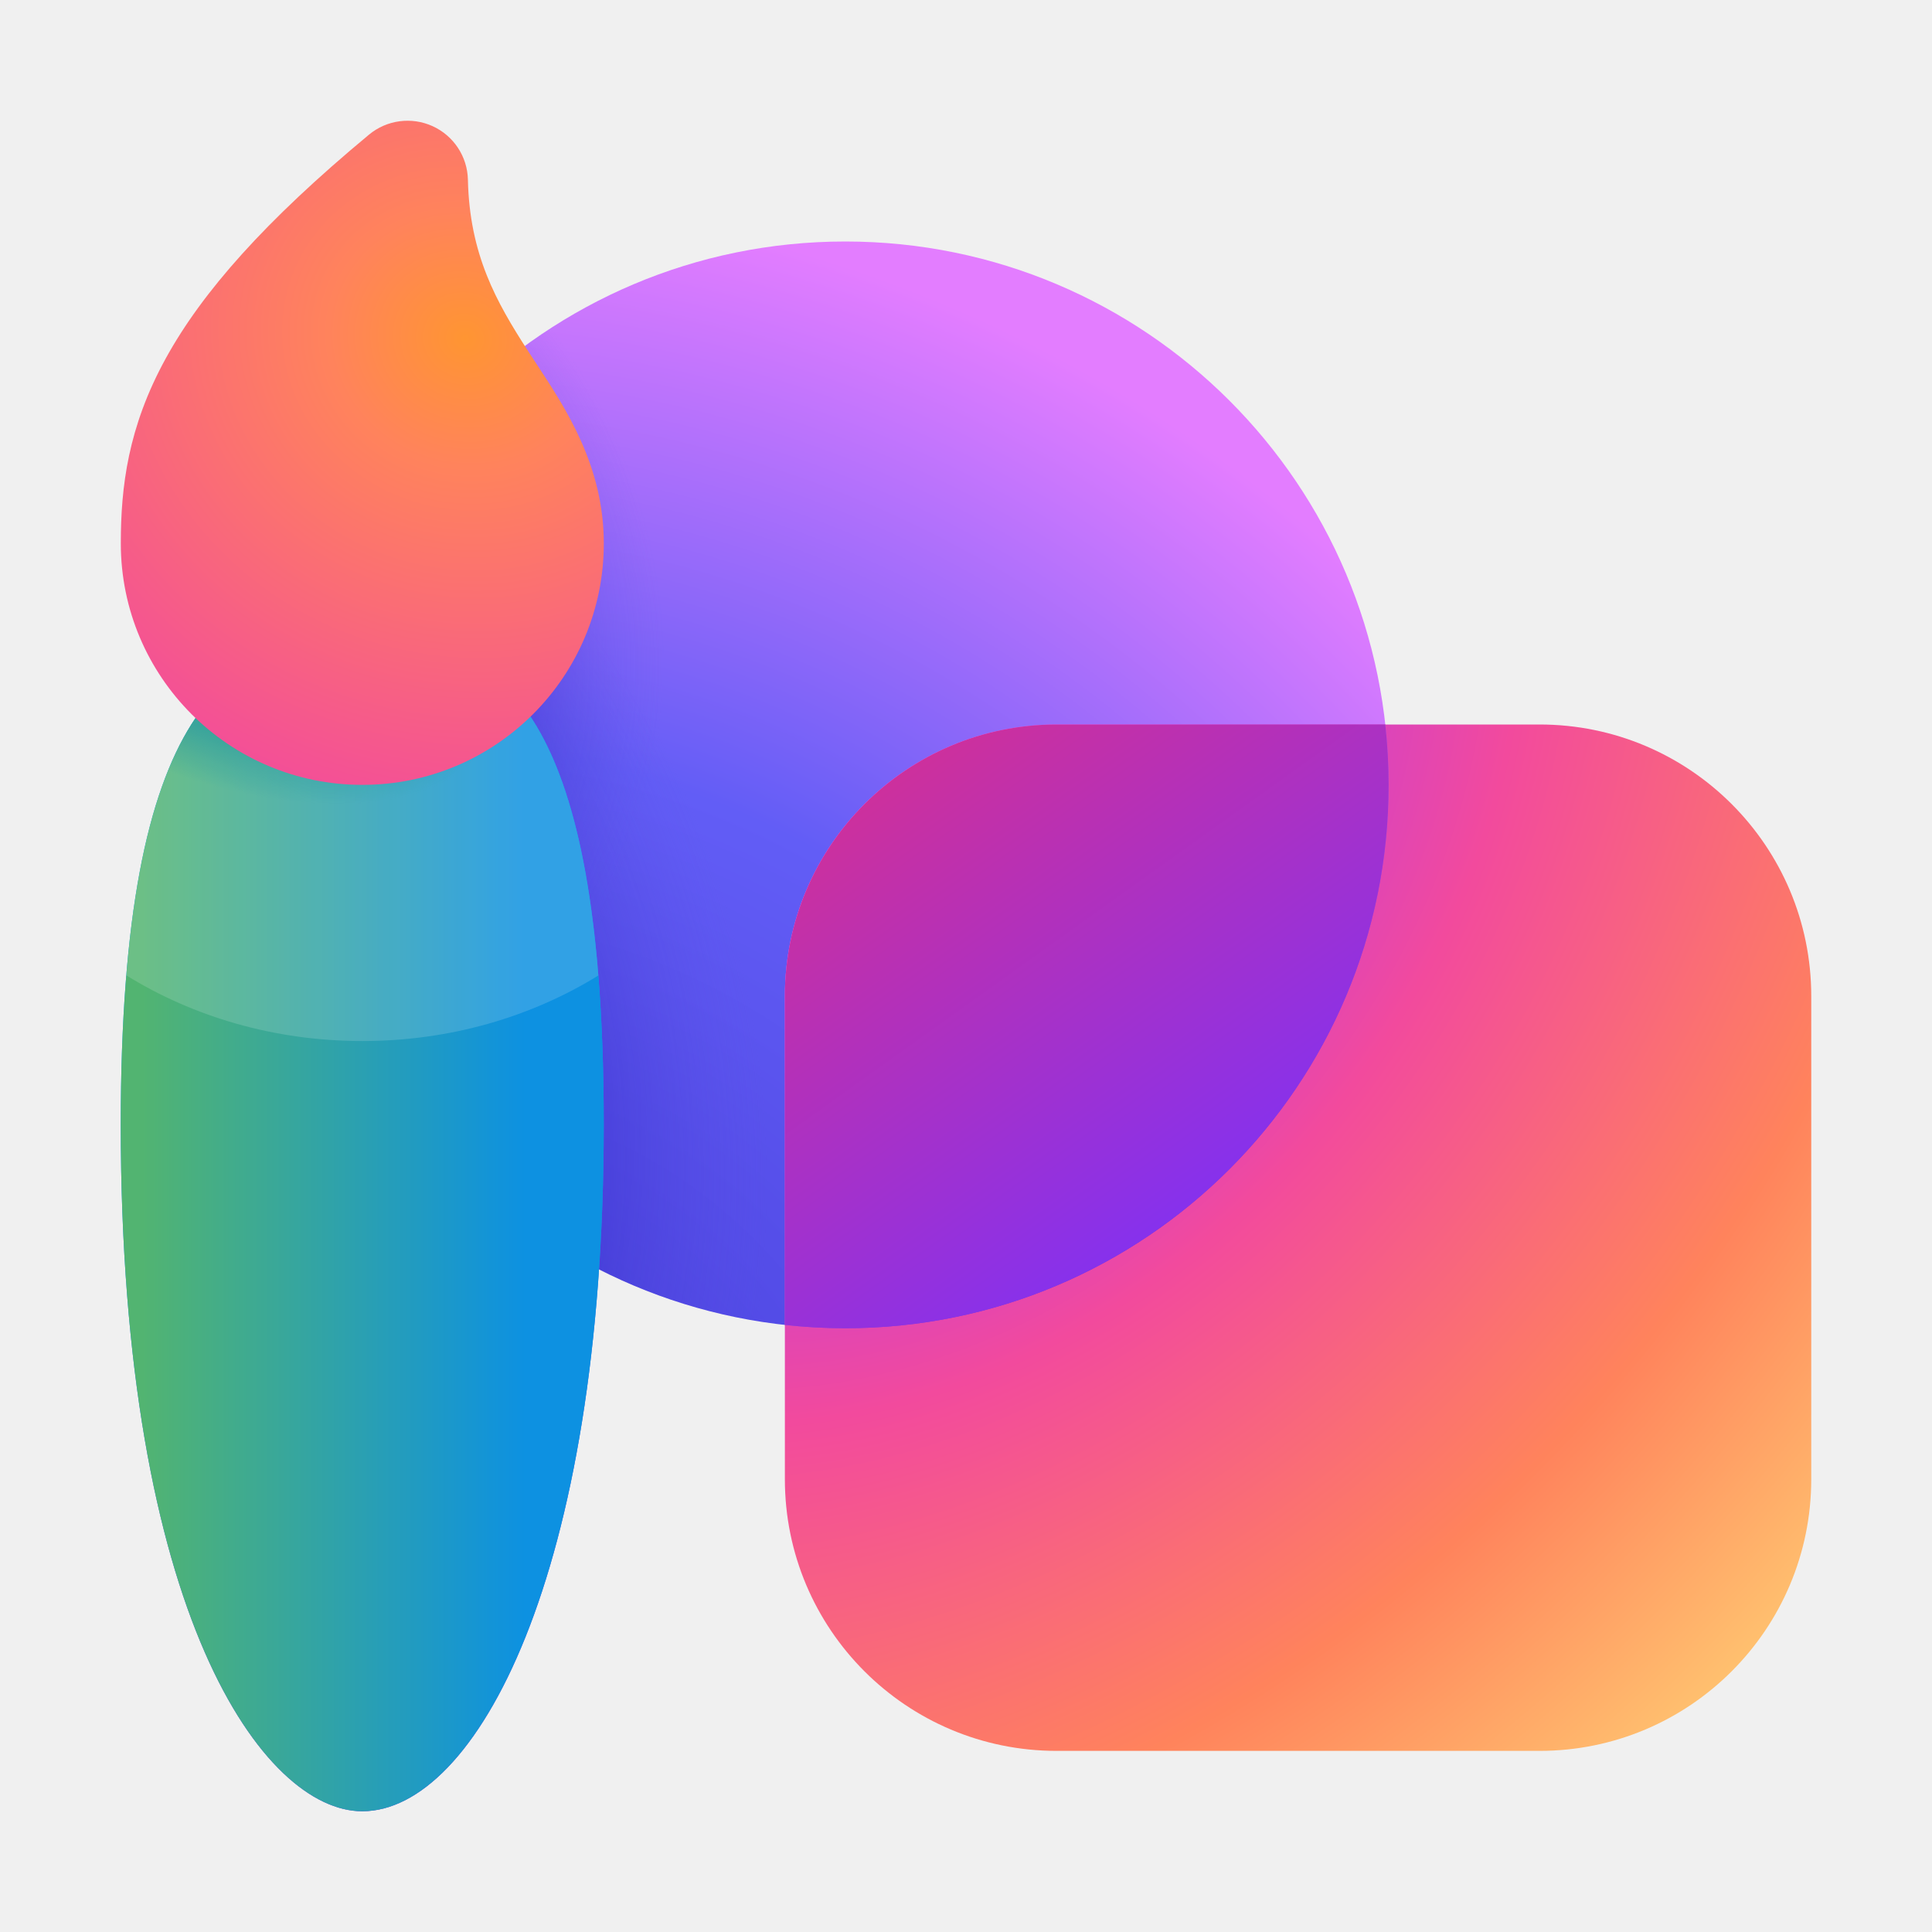
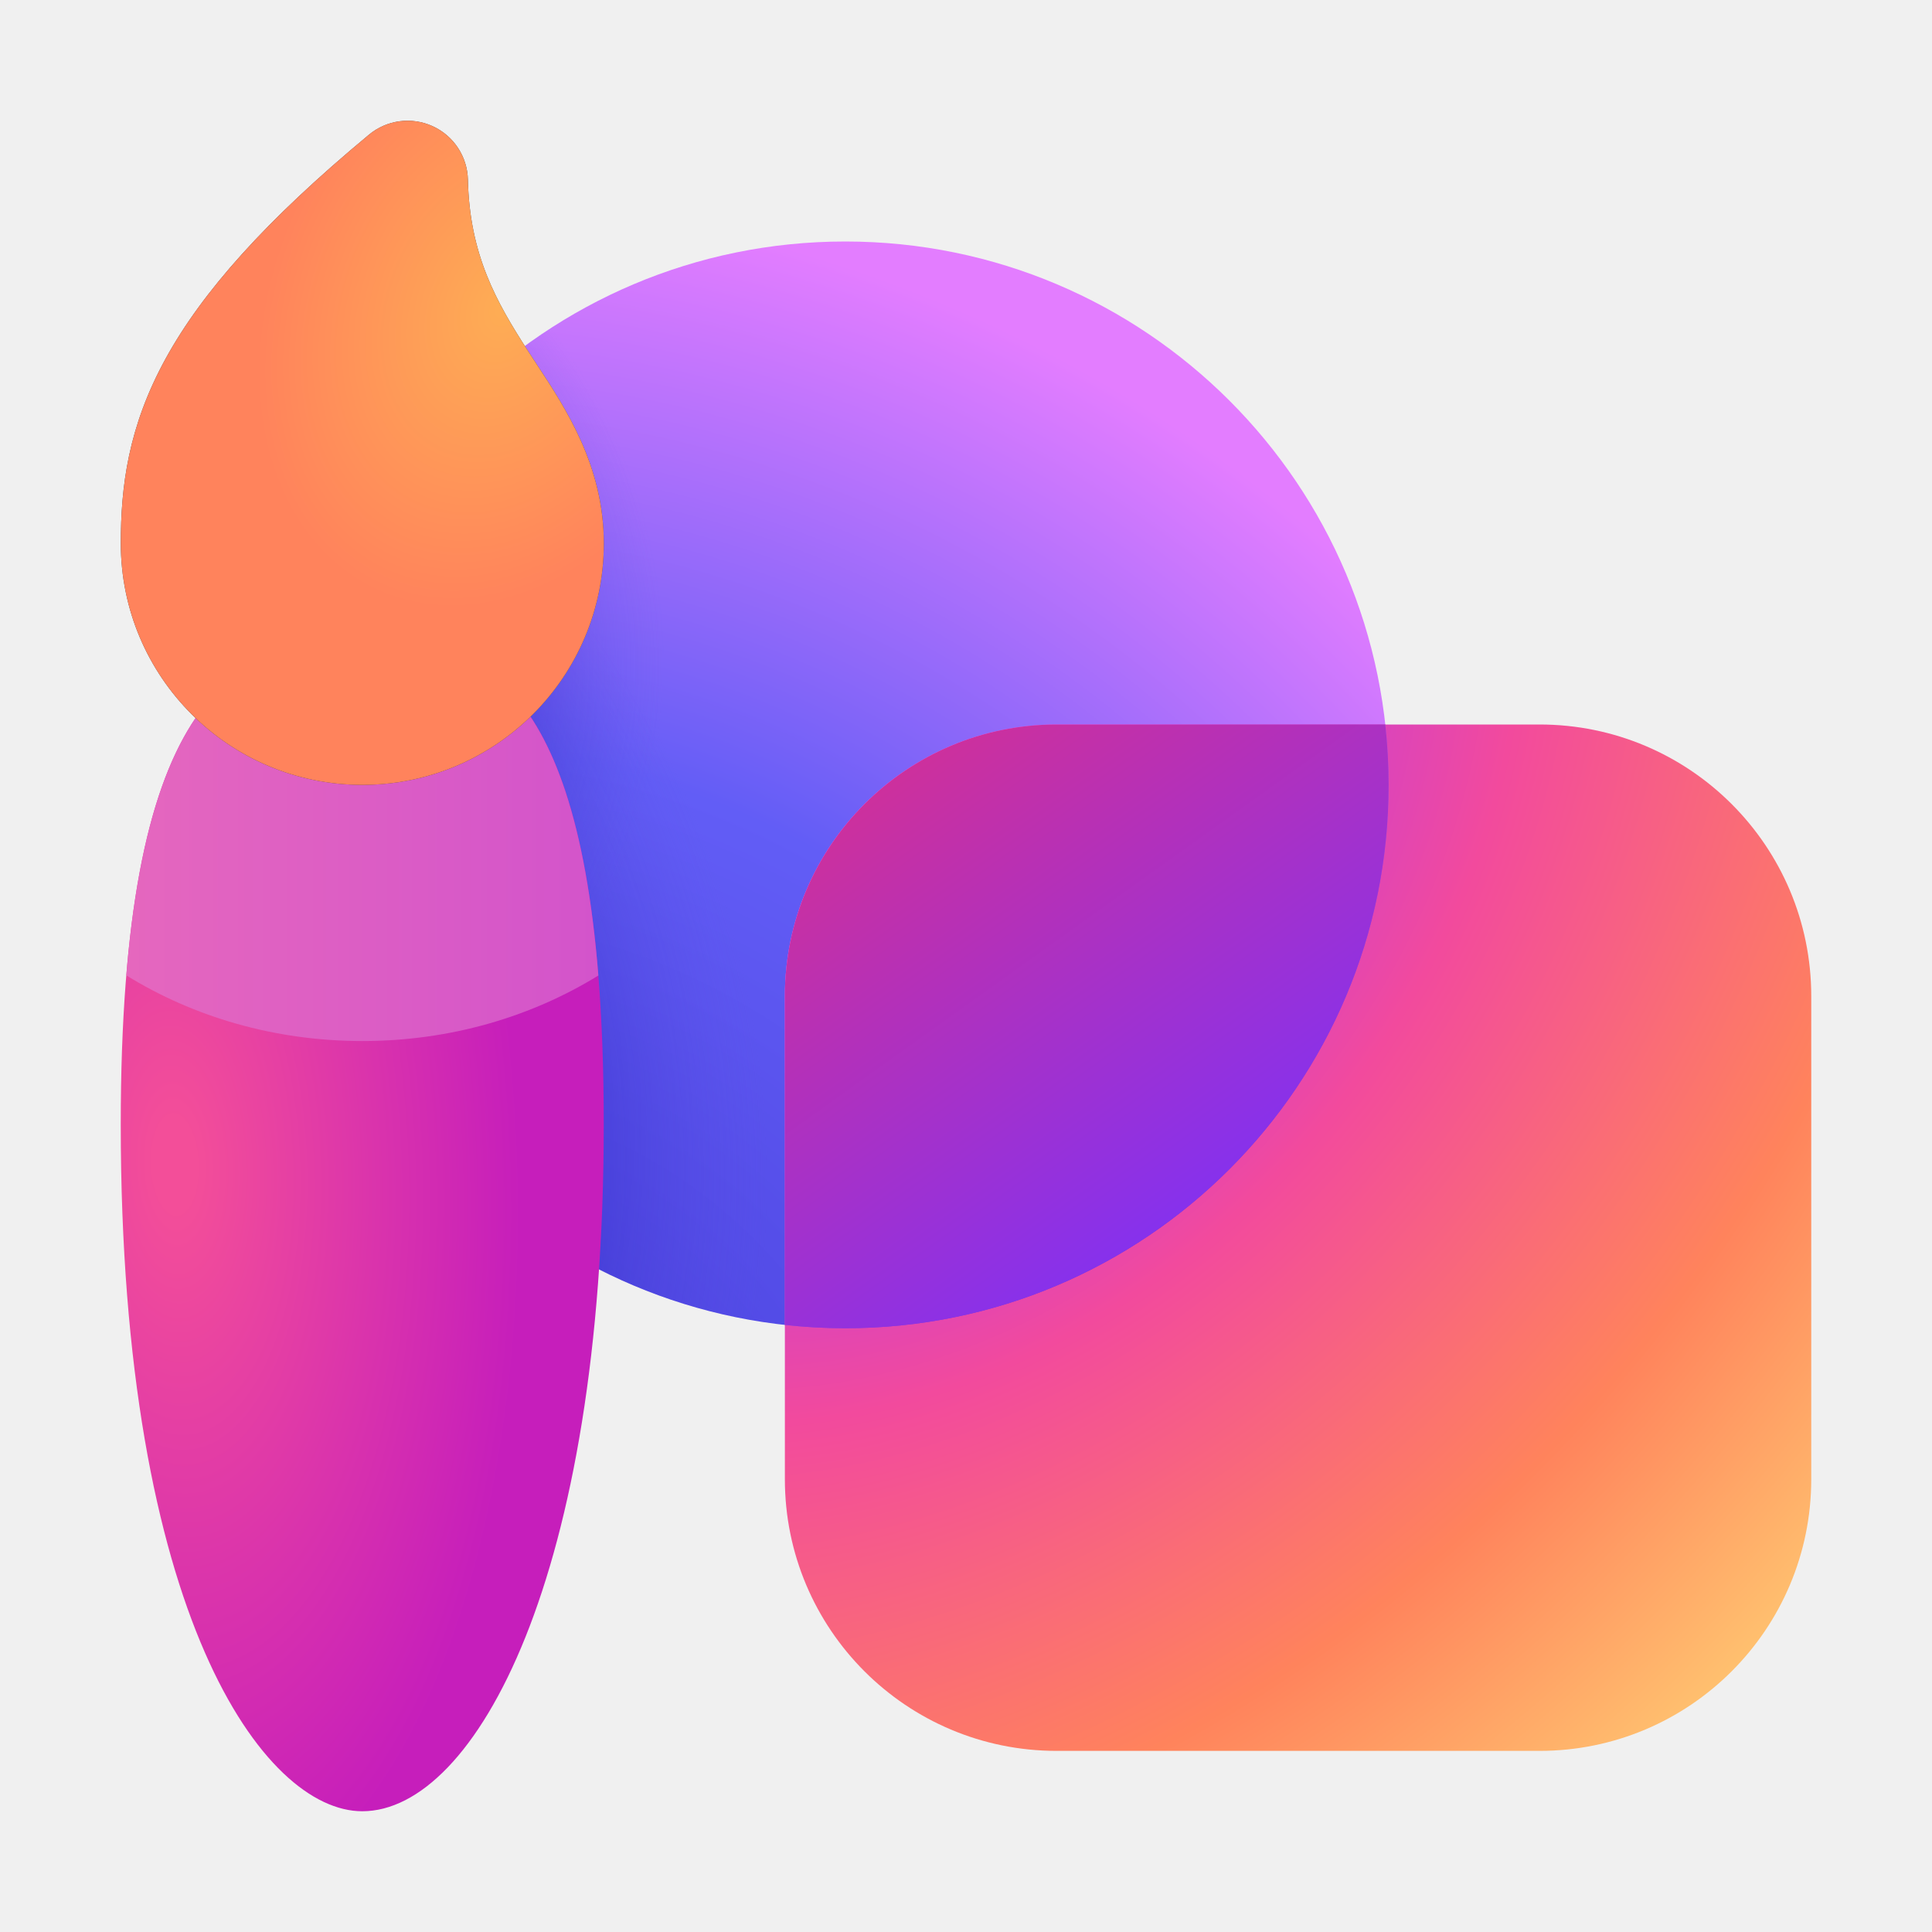
<svg xmlns="http://www.w3.org/2000/svg" width="32" height="32" viewBox="0 0 32 32" fill="none">
-   <circle cx="14" cy="13" r="9" fill="url(#paint0_radial_71736_88098)" />
-   <circle cx="14" cy="13" r="9" fill="url(#paint1_radial_71736_88098)" fill-opacity="0.6" />
-   <circle cx="14" cy="13" r="9" fill="url(#paint2_radial_71736_88098)" fill-opacity="0.6" />
-   <rect x="13" y="12" width="17" height="17" rx="4.5" fill="url(#paint3_radial_71736_88098)" />
-   <path fill-rule="evenodd" clip-rule="evenodd" d="M14 22C18.971 22 23 17.971 23 13C23 12.662 22.981 12.328 22.945 12H17.5C15.015 12 13 14.015 13 16.5V21.945C13.328 21.981 13.662 22 14 22Z" fill="url(#paint4_linear_71736_88098)" />
-   <path fill-rule="evenodd" clip-rule="evenodd" d="M14 22C18.971 22 23 17.971 23 13C23 12.662 22.981 12.328 22.945 12H17.5C15.015 12 13 14.015 13 16.5V21.945C13.328 21.981 13.662 22 14 22Z" fill="url(#paint5_linear_71736_88098)" />
-   <path d="M10 18.627C10 26.098 7.875 30 6 30C4.375 30 2 26.762 2 18.627C2 11.681 3.791 10.574 6 10.574C7.969 10.574 10 11.155 10 18.627Z" fill="url(#paint6_linear_71736_88098)" />
-   <path d="M10 18.627C10 26.098 7.875 30 6 30C4.375 30 2 26.762 2 18.627C2 11.681 3.791 10.574 6 10.574C7.969 10.574 10 11.155 10 18.627Z" fill="url(#paint7_radial_71736_88098)" fill-opacity="0.5" />
-   <path d="M10 18.627C10 26.098 7.875 30 6 30C4.375 30 2 26.762 2 18.627C2 11.681 3.791 10.574 6 10.574C7.969 10.574 10 11.155 10 18.627Z" fill="url(#paint8_linear_71736_88098)" />
-   <path d="M10 18.627C10 26.098 7.875 30 6 30C4.375 30 2 26.762 2 18.627C2 11.681 3.791 10.574 6 10.574C7.969 10.574 10 11.155 10 18.627Z" fill="url(#paint9_radial_71736_88098)" fill-opacity="0.7" />
-   <path d="M2.092 16.155C2.484 11.406 4.085 10.574 6 10.574C7.725 10.574 9.498 11.02 9.911 16.157C8.803 16.841 7.456 17.243 6.002 17.243C4.548 17.243 3.2 16.841 2.092 16.155Z" fill="white" fill-opacity="0.15" />
-   <path d="M7.75 2.977C7.742 2.594 7.515 2.249 7.166 2.09C6.817 1.931 6.407 1.985 6.112 2.23C4.393 3.657 3.349 4.837 2.744 5.939C2.119 7.078 2.001 8.065 2.001 9C2.001 11.209 3.792 13 6.001 13C8.21 13 10.001 11.209 10.001 9C10.001 7.72 9.375 6.77 8.885 6.026C8.836 5.951 8.787 5.878 8.741 5.806C8.22 5 7.778 4.217 7.75 2.977Z" fill="url(#paint10_radial_71736_88098)" />
+   <circle cx="14" cy="13" r="9" fill="url(#paint0_radial_74070_10837)" />
+   <circle cx="14" cy="13" r="9" fill="url(#paint1_radial_74070_10837)" fill-opacity="0.6" />
+   <circle cx="14" cy="13" r="9" fill="url(#paint2_radial_74070_10837)" fill-opacity="0.6" />
+   <rect x="13" y="12" width="17" height="17" rx="4.5" fill="url(#paint3_radial_74070_10837)" />
+   <path fill-rule="evenodd" clip-rule="evenodd" d="M14 22C18.971 22 23 17.971 23 13C23 12.662 22.981 12.328 22.945 12H17.5C15.015 12 13 14.015 13 16.5V21.945C13.328 21.981 13.662 22 14 22Z" fill="url(#paint4_linear_74070_10837)" />
+   <path fill-rule="evenodd" clip-rule="evenodd" d="M14 22C18.971 22 23 17.971 23 13C23 12.662 22.981 12.328 22.945 12H17.5C15.015 12 13 14.015 13 16.5V21.945C13.328 21.981 13.662 22 14 22Z" fill="url(#paint5_linear_74070_10837)" />
+   <path d="M10 18.627C10 26.098 7.875 30 6 30C4.375 30 2 26.762 2 18.627C2 11.681 3.791 10.574 6 10.574C7.969 10.574 10 11.155 10 18.627Z" fill="url(#paint6_radial_74070_10837)" />
+   <path d="M2.092 16.155C2.484 11.406 4.085 10.574 6 10.574C7.725 10.574 9.498 11.02 9.911 16.157C8.803 16.841 7.456 17.243 6.002 17.243C4.548 17.243 3.2 16.841 2.092 16.155Z" fill="url(#paint7_linear_74070_10837)" />
+   <path d="M7.75 2.977C7.742 2.594 7.515 2.249 7.166 2.09C6.817 1.931 6.407 1.985 6.112 2.23C4.393 3.657 3.349 4.837 2.744 5.939C2.119 7.078 2.001 8.065 2.001 9C2.001 11.209 3.792 13 6.001 13C8.21 13 10.001 11.209 10.001 9C10.001 7.72 9.375 6.77 8.885 6.026C8.836 5.951 8.787 5.878 8.741 5.806C8.22 5 7.778 4.217 7.75 2.977Z" fill="#424242" />
+   <path d="M7.75 2.977C7.742 2.594 7.515 2.249 7.166 2.09C6.817 1.931 6.407 1.985 6.112 2.23C4.393 3.657 3.349 4.837 2.744 5.939C2.119 7.078 2.001 8.065 2.001 9C2.001 11.209 3.792 13 6.001 13C8.21 13 10.001 11.209 10.001 9C10.001 7.72 9.375 6.77 8.885 6.026C8.836 5.951 8.787 5.878 8.741 5.806C8.22 5 7.778 4.217 7.75 2.977Z" fill="url(#paint8_radial_74070_10837)" />
  <defs>
-     <radialGradient id="paint0_radial_71736_88098" cx="0" cy="0" r="1" gradientUnits="userSpaceOnUse" gradientTransform="translate(6.67183 26.4025) rotate(-78.3815) scale(24.3503 24.3503)">
+     <radialGradient id="paint0_radial_74070_10837" cx="0" cy="0" r="1" gradientUnits="userSpaceOnUse" gradientTransform="translate(6.67183 26.4025) rotate(-78.3815) scale(24.3503 24.3503)">
      <stop offset="0.222" stop-color="#4E46E2" />
      <stop offset="0.578" stop-color="#625DF6" />
      <stop offset="0.955" stop-color="#E37DFF" />
    </radialGradient>
-     <radialGradient id="paint1_radial_71736_88098" cx="0" cy="0" r="1" gradientUnits="userSpaceOnUse" gradientTransform="translate(2.63524 17.7265) rotate(-17.2815) scale(9.83002 12.8674)">
+     <radialGradient id="paint1_radial_74070_10837" cx="0" cy="0" r="1" gradientUnits="userSpaceOnUse" gradientTransform="translate(2.63524 17.7265) rotate(-17.2815) scale(9.83002 12.8674)">
      <stop offset="0.566" stop-color="#251FBA" />
      <stop offset="1" stop-color="#5E51E4" stop-opacity="0" />
    </radialGradient>
-     <radialGradient id="paint2_radial_71736_88098" cx="0" cy="0" r="1" gradientUnits="userSpaceOnUse" gradientTransform="translate(1.96249 11.0508) rotate(8.25944) scale(9.04231 9.24303)">
+     <radialGradient id="paint2_radial_74070_10837" cx="0" cy="0" r="1" gradientUnits="userSpaceOnUse" gradientTransform="translate(1.96249 11.0508) rotate(8.25944) scale(9.04231 9.24303)">
      <stop offset="0.566" stop-color="#251FBA" />
      <stop offset="1" stop-color="#5E51E4" stop-opacity="0" />
    </radialGradient>
-     <radialGradient id="paint3_radial_71736_88098" cx="0" cy="0" r="1" gradientUnits="userSpaceOnUse" gradientTransform="translate(15.1715 13.2142) rotate(42.4623) scale(20.1004 27.3018)">
+     <radialGradient id="paint3_radial_74070_10837" cx="0" cy="0" r="1" gradientUnits="userSpaceOnUse" gradientTransform="translate(15.1715 13.2142) rotate(42.4623) scale(20.1004 27.3018)">
      <stop stop-color="#C354FF" />
      <stop offset="0.158" stop-color="#B339F0" />
      <stop offset="0.429" stop-color="#F24A9D" />
      <stop offset="0.749" stop-color="#FF835C" />
      <stop offset="1" stop-color="#FFC470" />
    </radialGradient>
-     <linearGradient id="paint4_linear_71736_88098" x1="22.101" y1="21.913" x2="14.834" y2="11.234" gradientUnits="userSpaceOnUse">
+     <linearGradient id="paint4_linear_74070_10837" x1="22.101" y1="21.913" x2="14.834" y2="11.234" gradientUnits="userSpaceOnUse">
      <stop offset="0.195" stop-color="#6D37CD" />
      <stop offset="0.765" stop-color="#EA71EF" />
    </linearGradient>
-     <linearGradient id="paint5_linear_71736_88098" x1="23.638" y1="24.424" x2="12.05" y2="8.228" gradientUnits="userSpaceOnUse">
+     <linearGradient id="paint5_linear_74070_10837" x1="23.638" y1="24.424" x2="12.05" y2="8.228" gradientUnits="userSpaceOnUse">
      <stop offset="0.195" stop-color="#7631FF" />
      <stop offset="0.886" stop-color="#E63080" />
    </linearGradient>
-     <linearGradient id="paint6_linear_71736_88098" x1="0.125" y1="18.82" x2="8.846" y2="28.295" gradientUnits="userSpaceOnUse">
-       <stop stop-color="#0FAFFF" />
-       <stop offset="1" stop-color="#2764E7" />
+     <radialGradient id="paint6_radial_74070_10837" cx="0" cy="0" r="1" gradientUnits="userSpaceOnUse" gradientTransform="translate(2.90909 19.3204) rotate(178.006) scale(10.188 21.9088)">
+       <stop offset="0.033" stop-color="#F34E99" />
+       <stop offset="0.56" stop-color="#C61EBB" />
+     </radialGradient>
+     <linearGradient id="paint7_linear_74070_10837" x1="2.092" y1="13.909" x2="9.911" y2="13.909" gradientUnits="userSpaceOnUse">
+       <stop stop-color="#E567BE" />
+       <stop offset="1" stop-color="#D354CB" />
    </linearGradient>
-     <radialGradient id="paint7_radial_71736_88098" cx="0" cy="0" r="1" gradientUnits="userSpaceOnUse" gradientTransform="translate(5.66667 9.35978) rotate(81.0015) scale(19.3137 49.0656)">
-       <stop offset="0.5" stop-color="#DD3CE2" stop-opacity="0" />
-       <stop offset="1" stop-color="#DD3CE2" />
-     </radialGradient>
-     <linearGradient id="paint8_linear_71736_88098" x1="13" y1="19.472" x2="-1" y2="19.472" gradientUnits="userSpaceOnUse">
-       <stop offset="0.307" stop-color="#0D91E1" />
-       <stop offset="0.761" stop-color="#52B471" />
-     </linearGradient>
-     <radialGradient id="paint9_radial_71736_88098" cx="0" cy="0" r="1" gradientUnits="userSpaceOnUse" gradientTransform="translate(3.45968 10.3004) rotate(-68.0028) scale(9.85094 19.365)">
-       <stop offset="0.169" stop-color="#02888D" />
-       <stop offset="0.26" stop-color="#02888D" stop-opacity="0" />
-     </radialGradient>
-     <radialGradient id="paint10_radial_71736_88098" cx="0" cy="0" r="1" gradientUnits="userSpaceOnUse" gradientTransform="translate(7.69826 5.5938) rotate(107.965) scale(8.43491 9.06726)">
-       <stop stop-color="#FF9532" />
-       <stop offset="0.251" stop-color="#FF835C" />
-       <stop offset="1" stop-color="#F24A9D" />
+     <radialGradient id="paint8_radial_74070_10837" cx="0" cy="0" r="1" gradientUnits="userSpaceOnUse" gradientTransform="translate(8.36437 5.11643) rotate(115.095) scale(10.9319 8.20795)">
+       <stop stop-color="#FEAD54" />
+       <stop offset="0.471" stop-color="#FF835C" />
    </radialGradient>
  </defs>
</svg>
